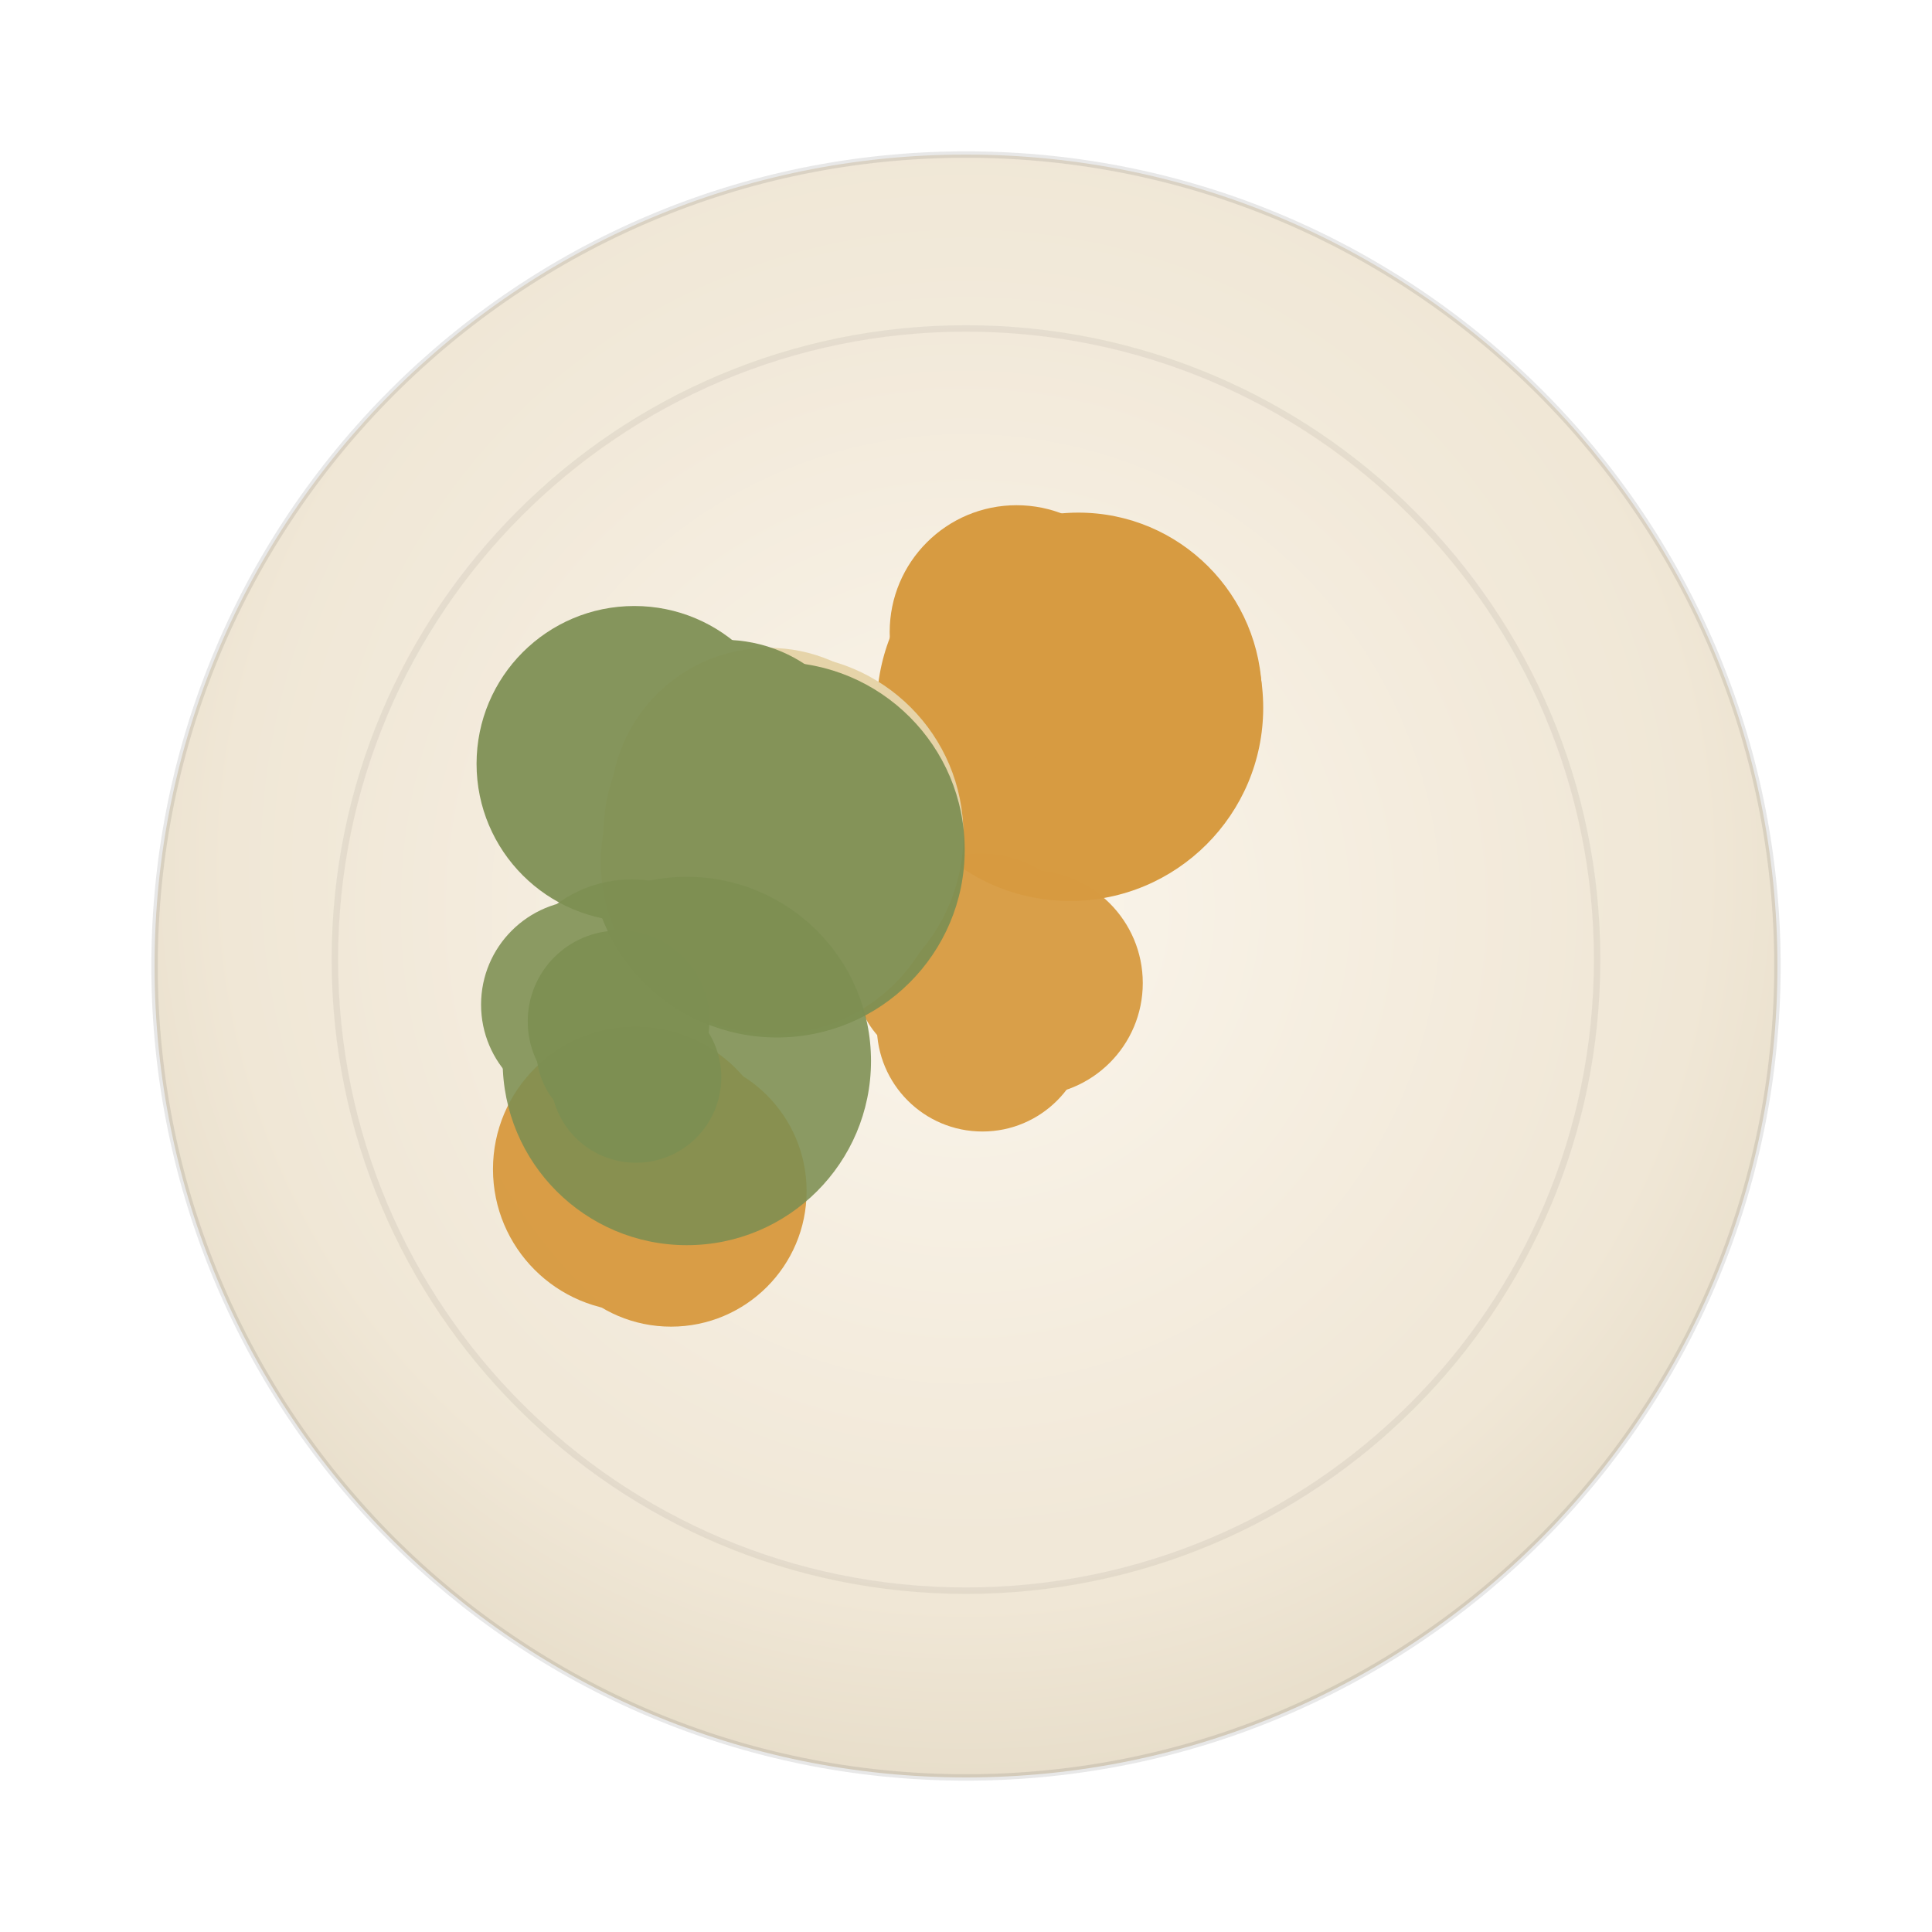
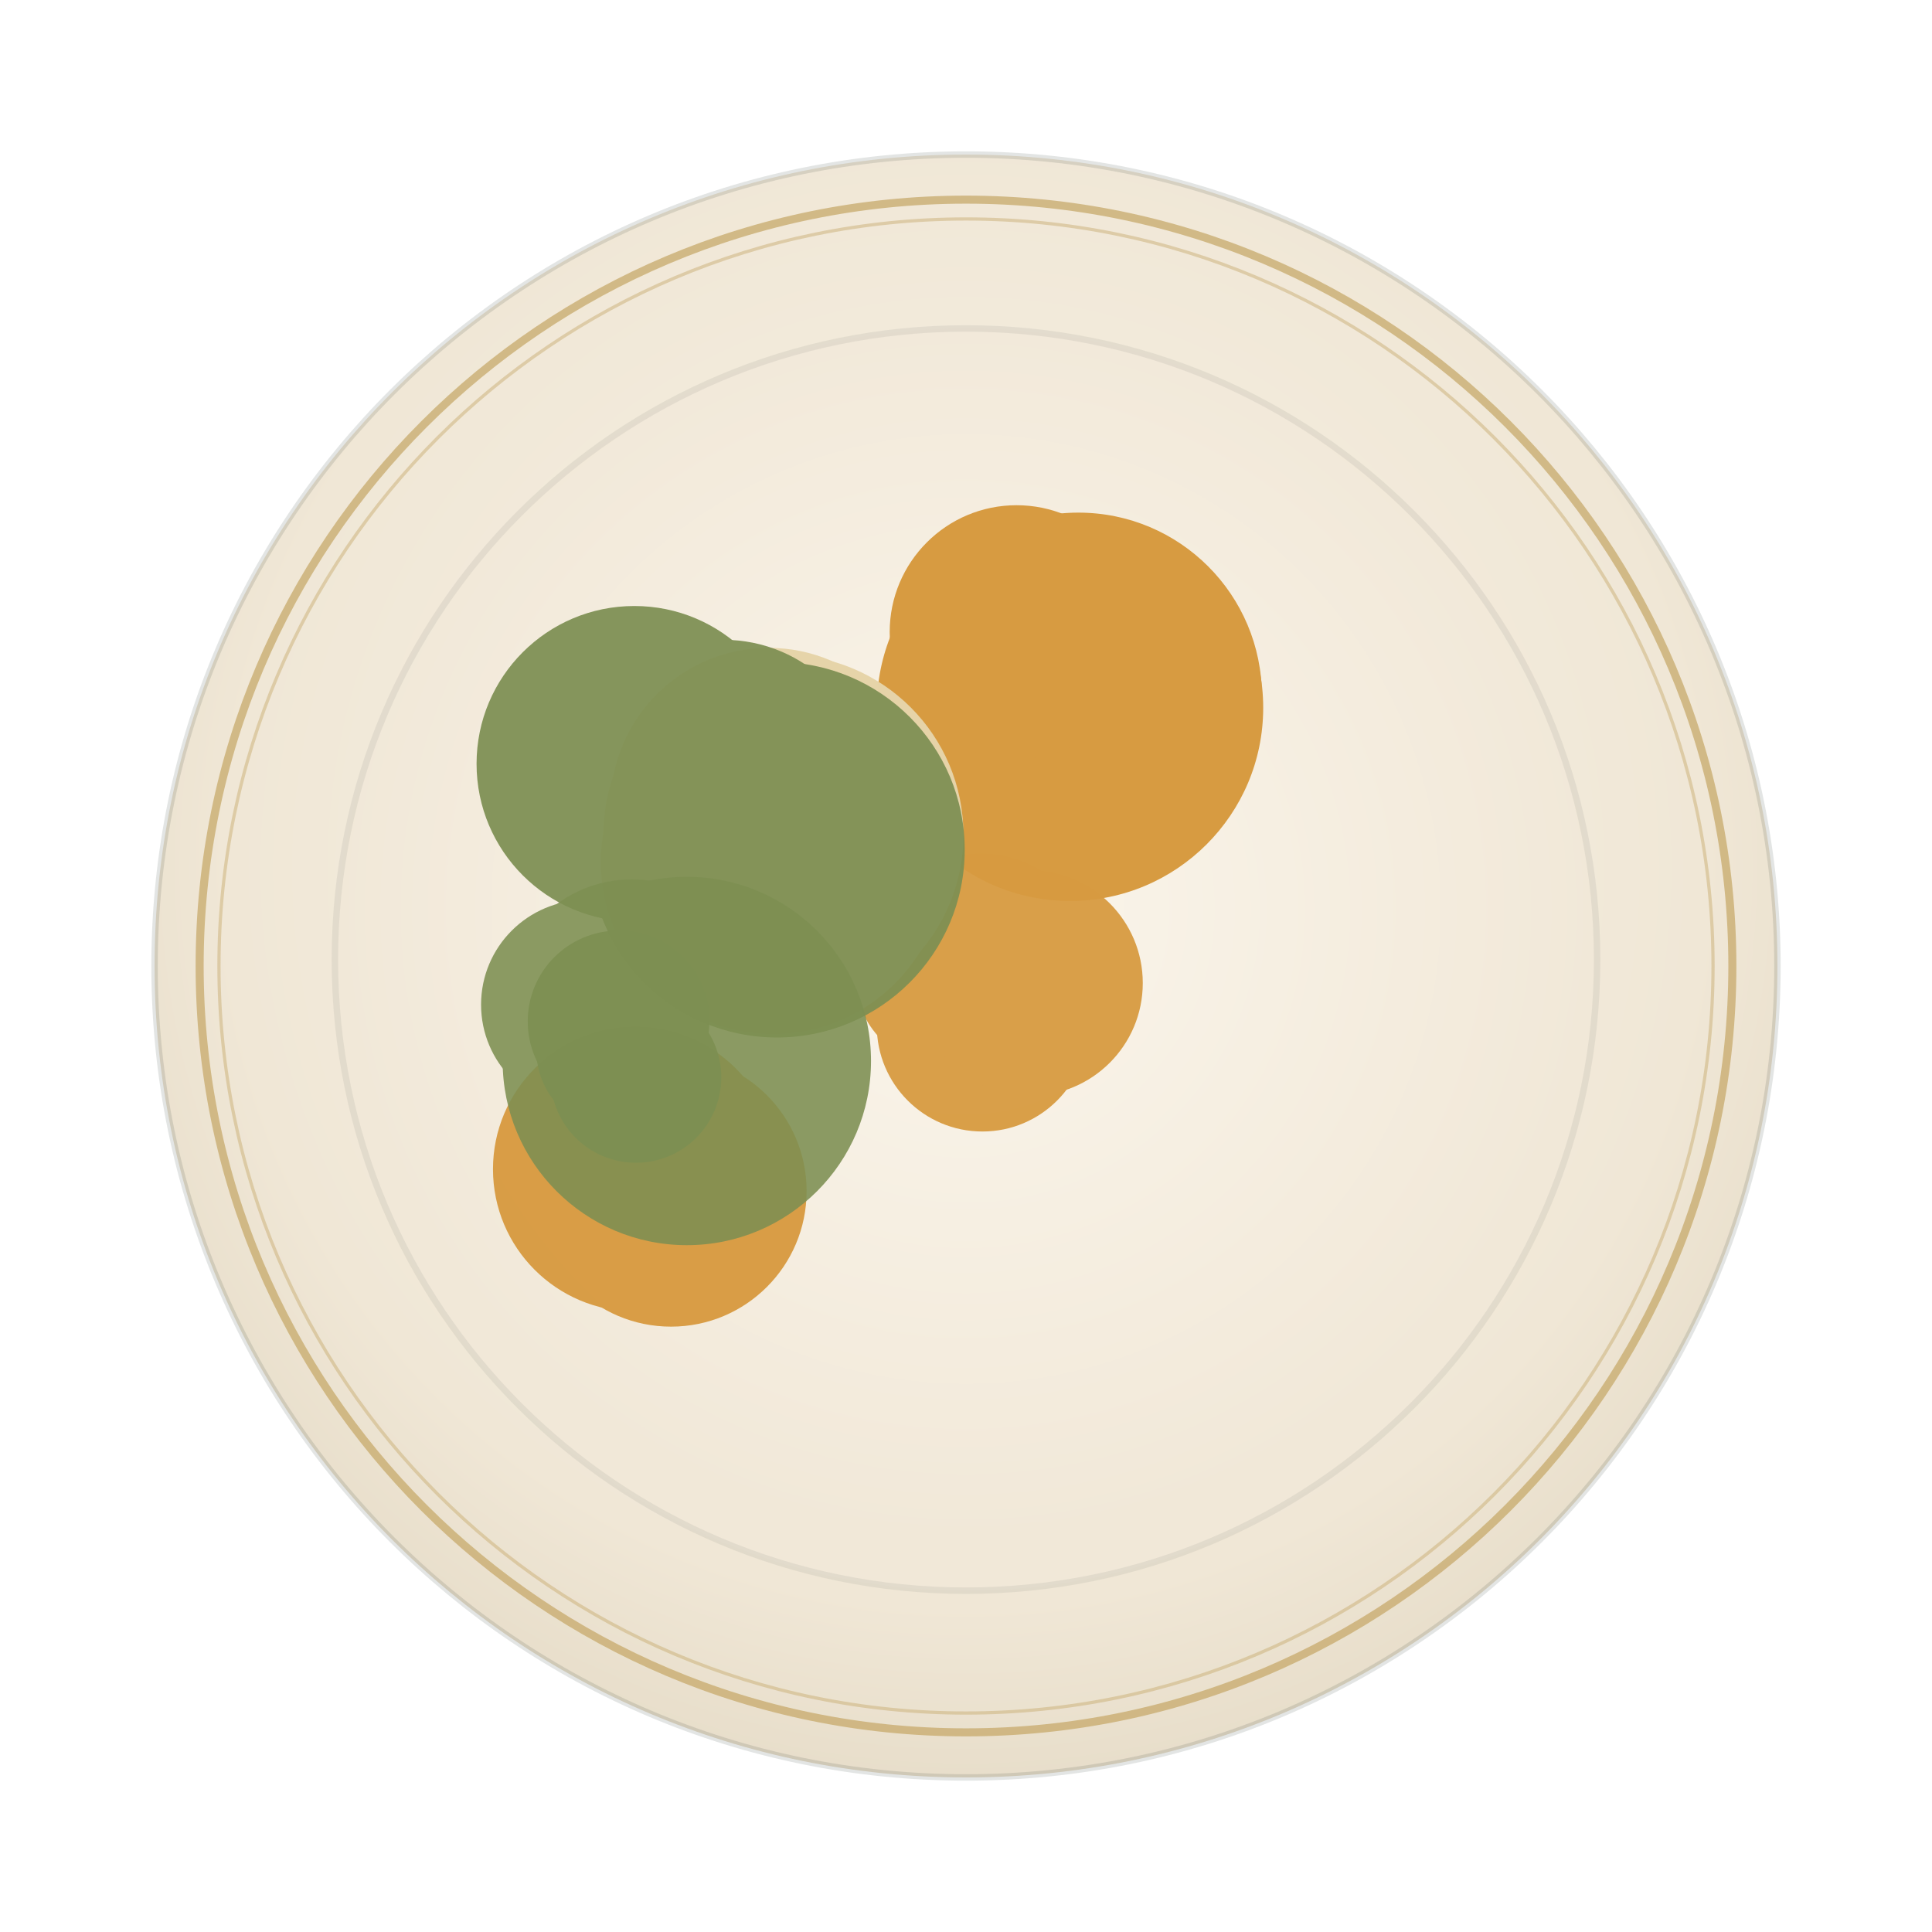
<svg xmlns="http://www.w3.org/2000/svg" width="600" height="600" viewBox="0 0 600 600">
  <defs>
    <radialGradient id="plate" cx="50%" cy="44%" r="58%">
      <stop offset="0%" stop-color="#f8f2e7" />
      <stop offset="78%" stop-color="#f0e7d6" />
      <stop offset="100%" stop-color="#e6dcc8" />
    </radialGradient>
    <radialGradient id="well" cx="50%" cy="46%" r="50%">
      <stop offset="0%" stop-color="#fbf6ec" />
      <stop offset="100%" stop-color="#f1e8d8" />
    </radialGradient>
  </defs>
  <circle cx="300" cy="300" r="252" fill="url(#plate)" />
-   <circle cx="300" cy="300" r="252" fill="none" stroke="rgba(26,25,22,0.10)" stroke-width="2" />
+   <circle cx="300" cy="300" r="252" fill="none" stroke="rgba(22,35,30,0.12)" stroke-width="2" />
+   <circle cx="300" cy="300" r="238" fill="none" stroke="#C7A96B" stroke-opacity="0.75" stroke-width="2.5" />
+   <circle cx="300" cy="300" r="232" fill="none" stroke="#C7A96B" stroke-opacity="0.45" stroke-width="1" />
  <circle cx="300" cy="298" r="196" fill="url(#well)" />
-   <circle cx="300" cy="298" r="196" fill="none" stroke="rgba(26,25,22,0.06)" stroke-width="2" />
+   <circle cx="300" cy="298" r="196" fill="none" stroke="rgba(22,35,30,0.07)" stroke-width="2" />
  <g>
    <g opacity="0.94">
      <circle cx="305.1" cy="318.6" r="32.8" fill="#d79a3f" />
      <circle cx="305.9" cy="303.8" r="25.1" fill="#d79a3f" />
      <circle cx="293.6" cy="303.0" r="28.1" fill="#d79a3f" />
      <circle cx="304.6" cy="300.8" r="35.7" fill="#d79a3f" />
      <circle cx="319.9" cy="305.3" r="35.0" fill="#d79a3f" />
    </g>
    <g opacity="0.99">
      <circle cx="332.3" cy="219.8" r="60.0" fill="#d79a3f" />
      <circle cx="322.3" cy="223.9" r="34.2" fill="#d79a3f" />
      <circle cx="334.9" cy="216.2" r="57.0" fill="#d79a3f" />
      <circle cx="315.7" cy="196.3" r="39.4" fill="#d79a3f" />
    </g>
    <g opacity="0.96">
      <circle cx="197.3" cy="363.1" r="44.2" fill="#d79a3f" />
      <circle cx="209.4" cy="371.4" r="37.4" fill="#d79a3f" />
      <circle cx="208.4" cy="369.9" r="42.1" fill="#d79a3f" />
    </g>
    <g opacity="0.99">
      <circle cx="243.3" cy="259.2" r="55.9" fill="#e6d4a8" />
      <circle cx="239.5" cy="251.9" r="36.6" fill="#e6d4a8" />
      <circle cx="222.4" cy="267.0" r="34.6" fill="#e6d4a8" />
      <circle cx="238.7" cy="250.3" r="49.1" fill="#e6d4a8" />
      <circle cx="240.1" cy="267.6" r="53.5" fill="#e6d4a8" />
    </g>
    <g opacity="0.93">
      <circle cx="197.0" cy="237.2" r="49.0" fill="#7d8f52" />
      <circle cx="241.3" cy="263.9" r="58.3" fill="#7d8f52" />
      <circle cx="224.7" cy="244.6" r="45.9" fill="#7d8f52" />
      <circle cx="229.2" cy="258.8" r="43.8" fill="#7d8f52" />
      <circle cx="225.3" cy="245.1" r="43.1" fill="#7d8f52" />
    </g>
    <g opacity="0.94">
      <circle cx="191.3" cy="326.3" r="24.7" fill="#7d8f52" />
      <circle cx="197.5" cy="334.6" r="26.5" fill="#7d8f52" />
      <circle cx="192.1" cy="317.2" r="28.2" fill="#7d8f52" />
    </g>
    <g opacity="0.88">
      <circle cx="181.9" cy="312.0" r="32.5" fill="#7d8f52" />
      <circle cx="213.3" cy="329.5" r="57.2" fill="#7d8f52" />
      <circle cx="196.2" cy="312.3" r="39.2" fill="#7d8f52" />
      <circle cx="199.6" cy="339.4" r="33.7" fill="#7d8f52" />
    </g>
  </g>
</svg>
